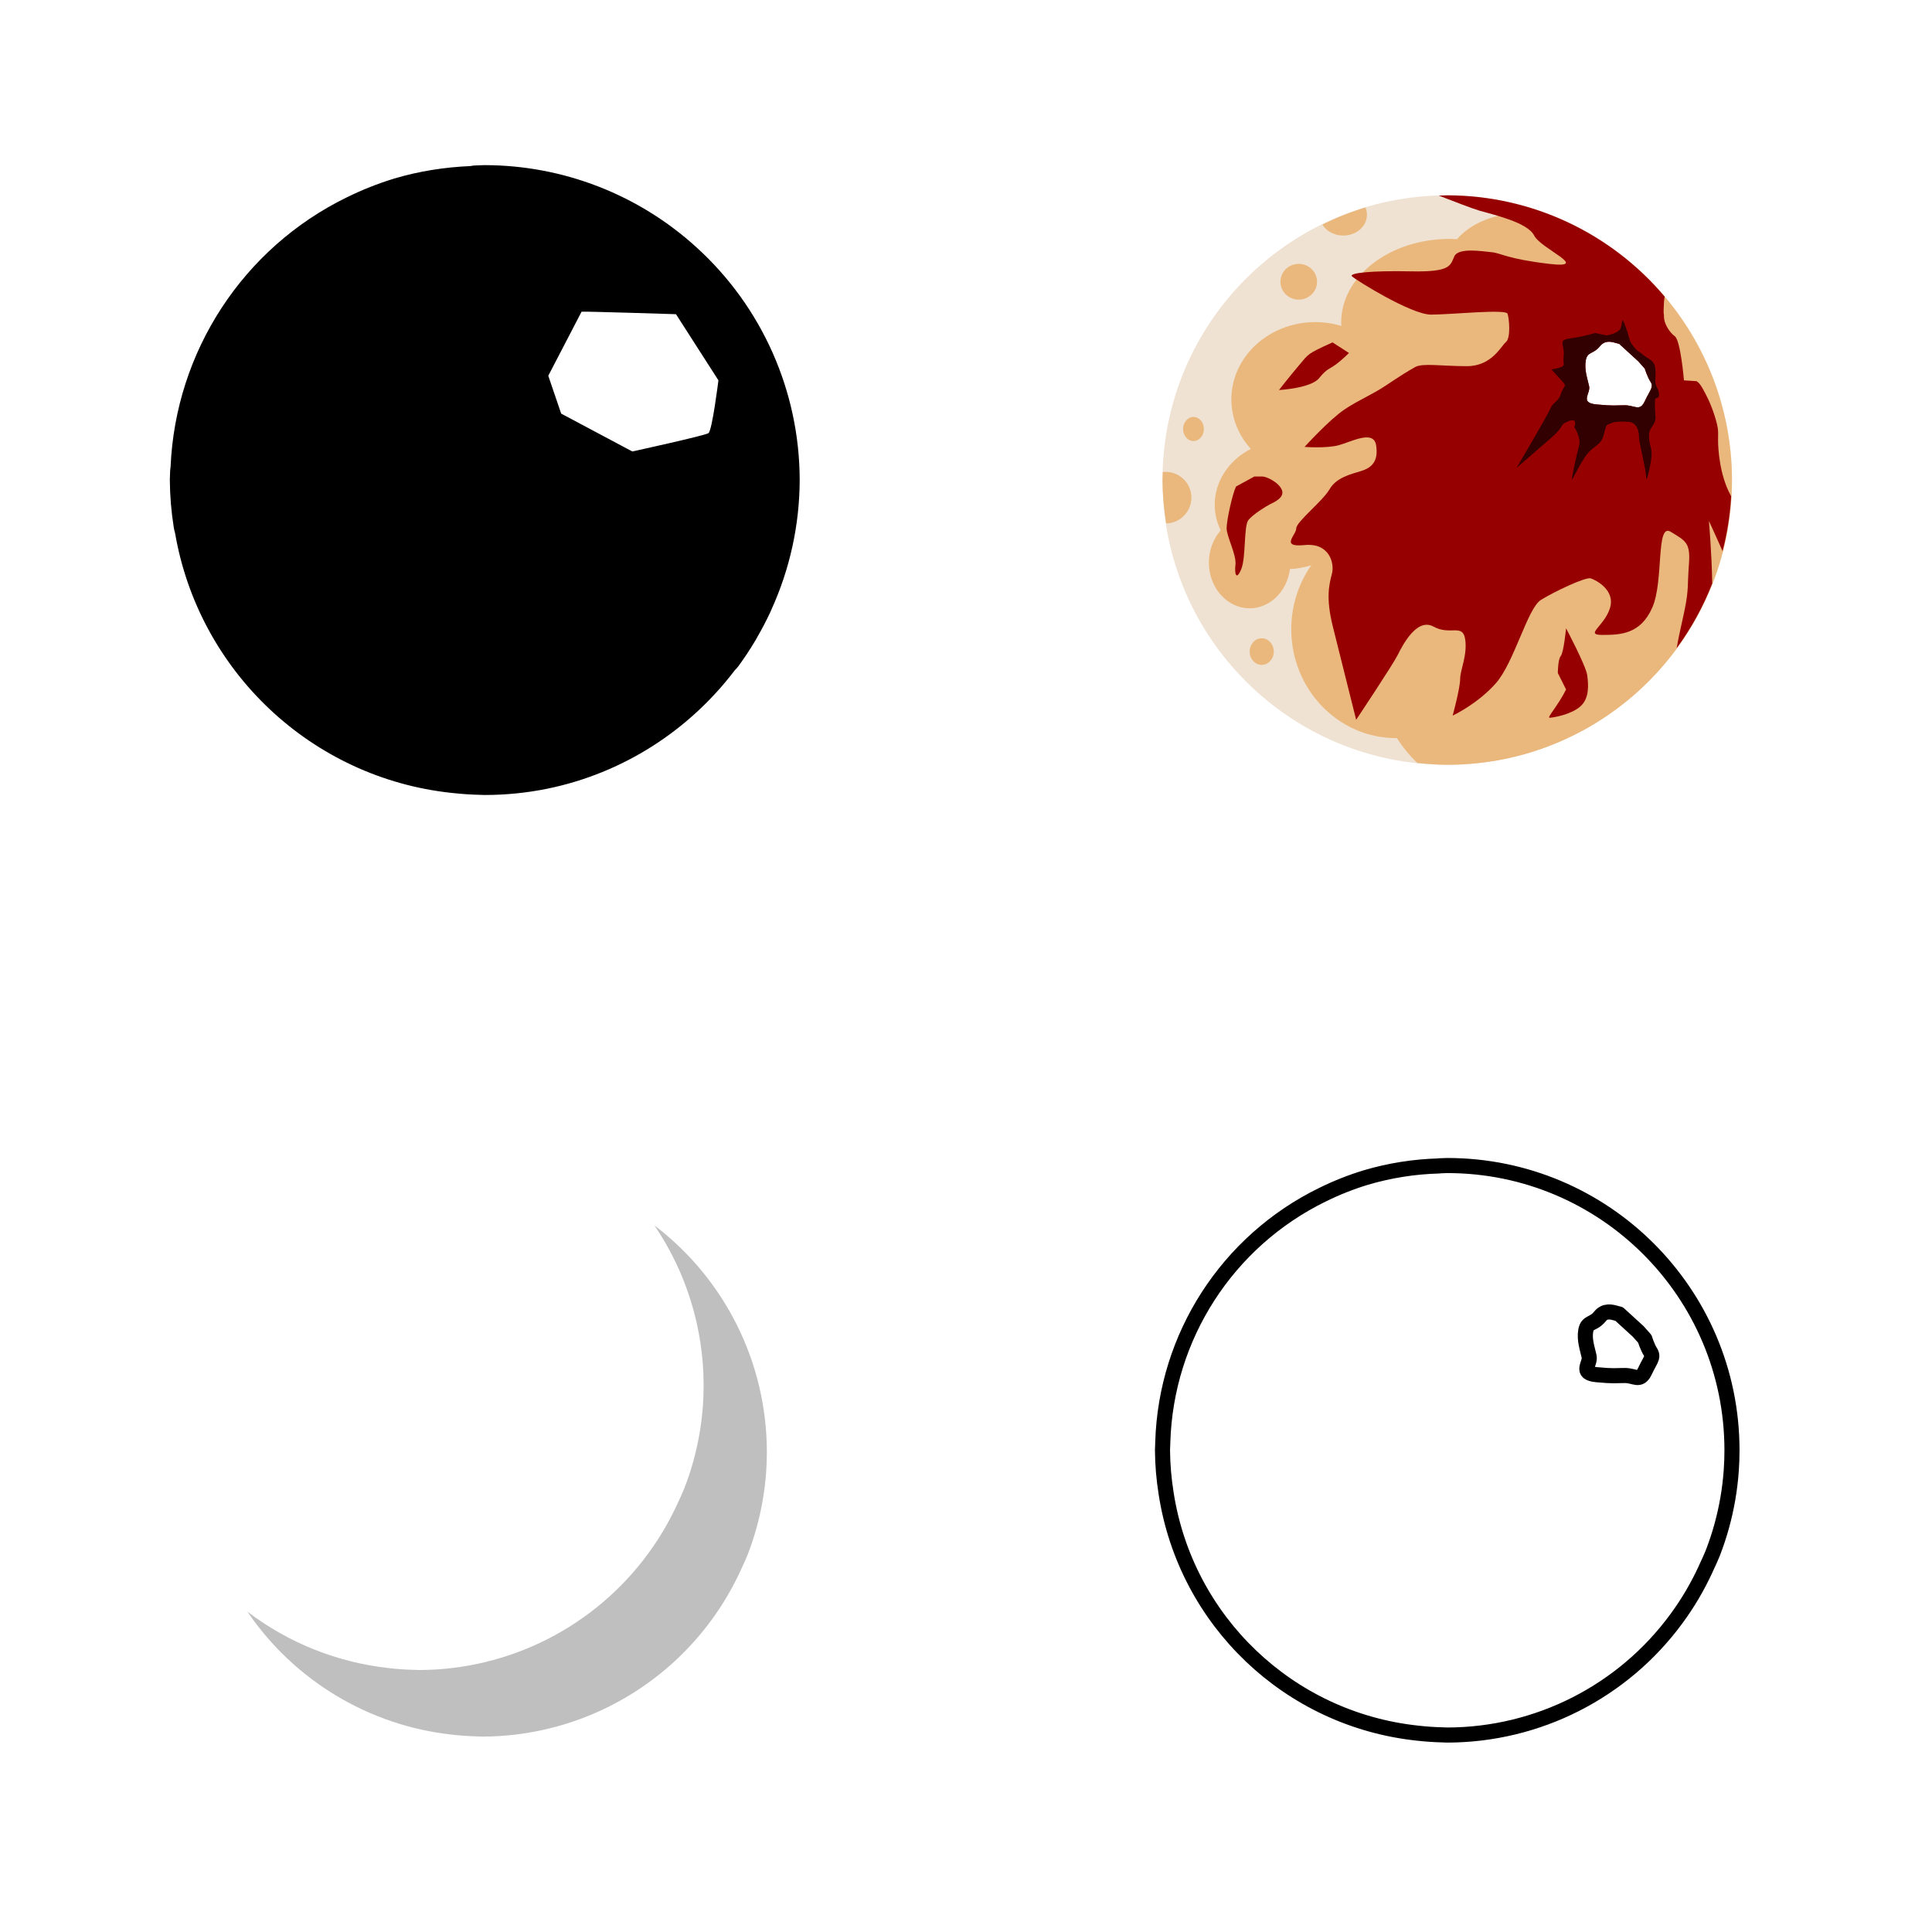
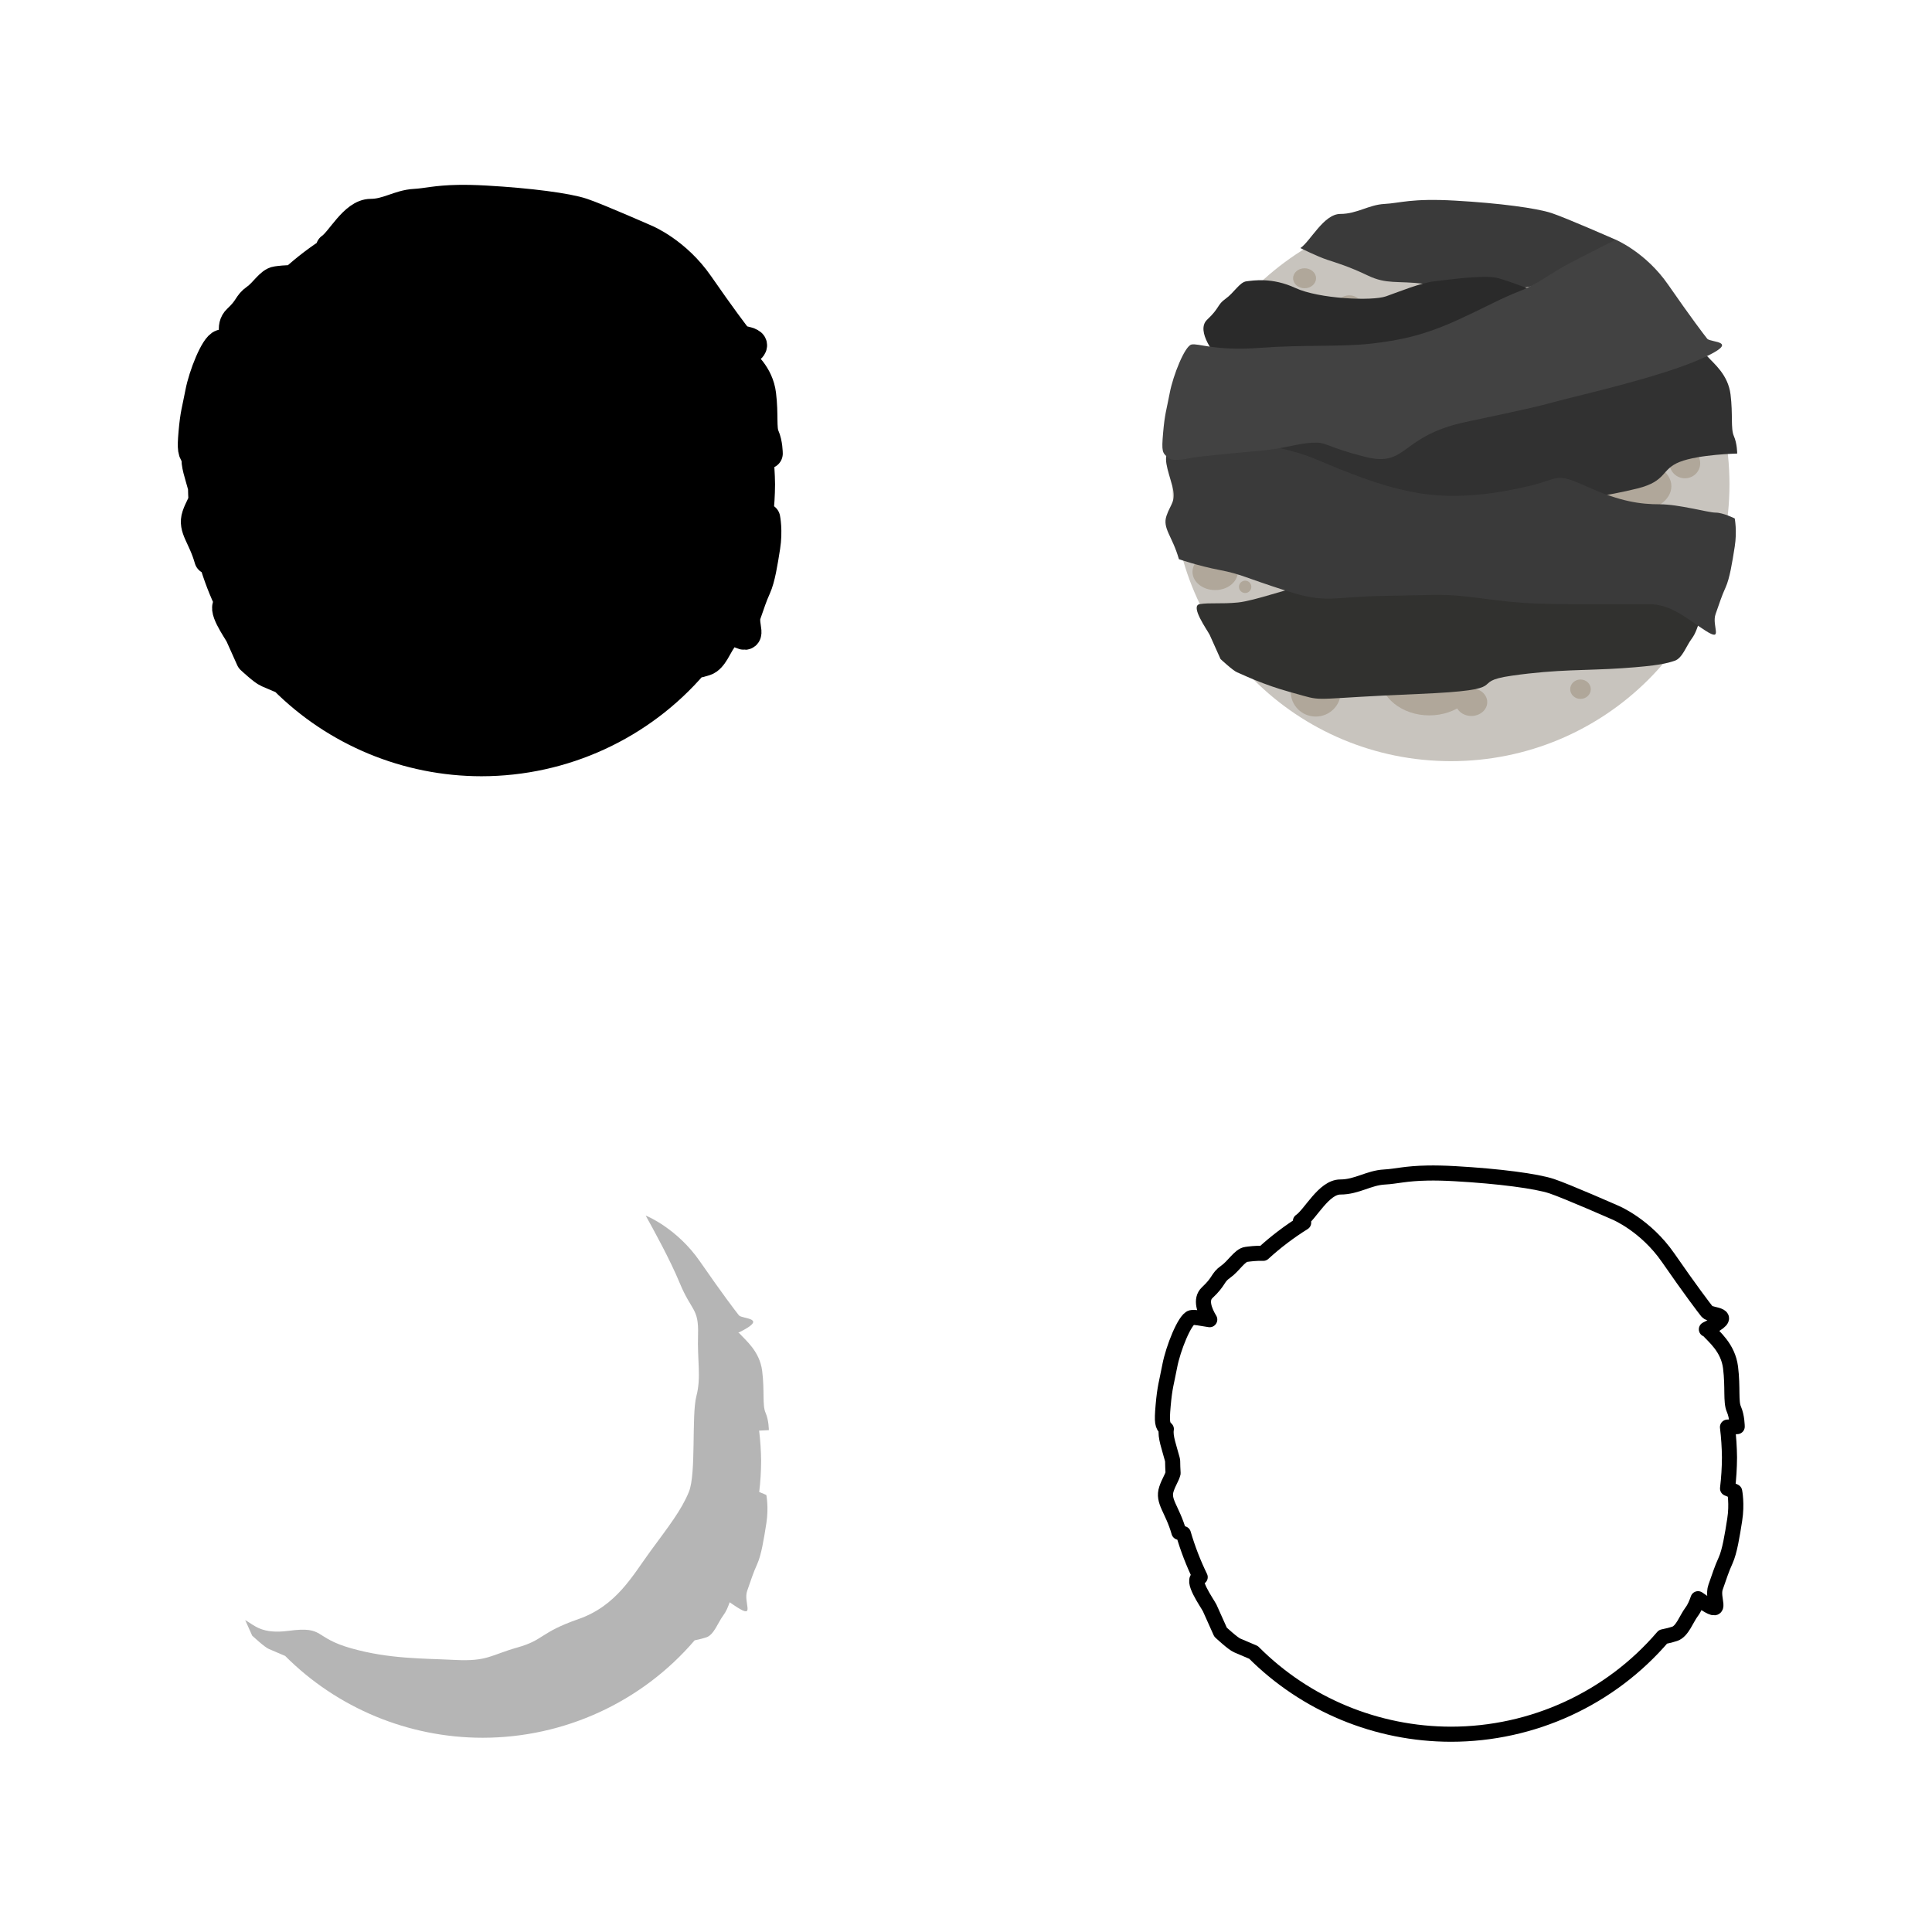
<svg xmlns="http://www.w3.org/2000/svg" width="256" height="256" viewBox="0 0 256 256" id="svg2" version="1.1">
-   <defs id="defs4" />
+   <defs id="defs4">
+     <filter style="color-interpolation-filters:sRGB;" id="filter4522">
+       <feComposite in2="SourceGraphic" operator="arithmetic" k1="2.7" k2="1" result="composite1" id="feComposite4508" />
+       <feColorMatrix in="composite1" values="1" type="saturate" result="colormatrix1" id="feColorMatrix4510" />
+       <feFlood flood-opacity="1" flood-color="rgb(158,0,0)" result="flood1" id="feFlood4512" />
+       <feBlend in="flood1" in2="colormatrix1" mode="multiply" result="blend1" id="feBlend4514" />
+       <feBlend in2="blend1" mode="screen" result="blend2" id="feBlend4516" />
+       <feColorMatrix in="blend2" values="1" type="saturate" result="colormatrix2" id="feColorMatrix4518" />
+       <feComposite in="colormatrix2" in2="SourceGraphic" operator="in" k2="1" result="composite2" id="feComposite4520" />
+     </filter>
+   </defs>
  <g id="layer1" transform="translate(0,-796.3622)">
-     <path style="opacity:1;fill:#000000;fill-opacity:0.251;stroke:none;stroke-width:2;stroke-linecap:round;stroke-linejoin:round;stroke-miterlimit:4;stroke-dasharray:none;stroke-opacity:1" d="M 86.725 162.383 A 37.73 37.73 0 0 1 93.234 183.553 A 37.73 37.73 0 0 1 93.234 183.557 A 37.73 37.73 0 0 1 93.141 186.225 A 37.73 37.73 0 0 1 93.141 186.229 A 37.73 37.73 0 0 1 92.686 189.967 A 37.73 37.73 0 0 1 92.686 189.971 A 37.73 37.73 0 0 1 91.859 193.648 A 37.73 37.73 0 0 1 91.859 193.652 A 37.73 37.73 0 0 1 90.67 197.227 A 37.73 37.73 0 0 1 89.824 199.123 A 37.73 37.73 0 0 1 89.697 199.404 A 37.73 37.73 0 0 1 88.02 202.607 A 37.73 37.73 0 0 1 87.951 202.729 A 37.73 37.73 0 0 1 85.924 205.803 A 37.73 37.73 0 0 1 85.904 205.832 A 37.73 37.73 0 0 1 55.504 221.287 A 37.73 37.73 0 0 1 54.998 221.268 A 37.73 37.73 0 0 1 51.609 221.043 A 37.73 37.73 0 0 1 51.531 221.031 A 19.513 17.529 0 0 1 51.525 221.031 A 37.73 37.73 0 0 1 32.785 213.557 A 37.73 37.73 0 0 0 59.904 229.852 A 19.513 17.529 0 0 0 59.91 229.855 A 37.73 37.73 0 0 0 59.988 229.861 A 37.73 37.73 0 0 0 63.377 230.086 A 37.73 37.73 0 0 0 63.883 230.107 A 37.73 37.73 0 0 0 94.283 214.652 A 37.73 37.73 0 0 0 94.303 214.623 A 37.73 37.73 0 0 0 96.33 211.549 A 37.73 37.73 0 0 0 96.398 211.428 A 37.73 37.73 0 0 0 98.076 208.225 A 37.73 37.73 0 0 0 98.203 207.943 A 37.73 37.73 0 0 0 99.049 206.047 A 37.73 37.73 0 0 0 100.238 202.473 A 37.73 37.73 0 0 0 100.238 202.469 A 37.73 37.73 0 0 0 101.064 198.791 A 37.73 37.73 0 0 0 101.064 198.787 A 37.73 37.73 0 0 0 101.52 195.049 A 37.73 37.73 0 0 0 101.52 195.045 A 37.73 37.73 0 0 0 101.613 192.377 A 37.73 37.73 0 0 0 101.613 192.373 A 37.73 37.73 0 0 0 86.725 162.383 z " transform="translate(0,796.3622)" id="path4314" />
-     <g id="g4243">
-       <path id="path4173" transform="translate(0,796.3622)" d="M 191.766 25.881 A 37.73 37.73 0 0 0 154.037 63.609 A 37.73 37.73 0 0 0 191.766 101.34 A 37.73 37.73 0 0 0 229.496 63.609 A 37.73 37.73 0 0 0 191.766 25.881 z M 213.07 45.287 C 213.68 45.244 214.258 45.545 214.533 45.545 L 217.068 47.861 L 217.951 48.854 C 217.951 48.854 218.282 49.956 218.723 50.617 C 219.164 51.279 218.613 51.719 217.951 53.152 C 217.29 54.586 216.628 53.703 215.305 53.703 C 213.982 53.703 213.872 53.814 211.557 53.594 C 209.242 53.373 210.785 52.16 210.564 51.168 C 210.344 50.176 209.903 48.963 210.123 47.75 C 210.344 46.537 211.116 46.979 211.998 45.877 C 212.329 45.464 212.705 45.313 213.07 45.287 z " style="opacity:1;fill:#f0e2d2;fill-opacity:1;stroke:none;stroke-width:2;stroke-linecap:round;stroke-linejoin:round;stroke-miterlimit:4;stroke-dasharray:none;stroke-opacity:1" />
-       <path id="path4197" transform="translate(0,796.3622)" d="M 180.924 27.488 A 37.73 37.73 0 0 0 175.217 29.756 A 3.142 2.756 0 0 0 177.988 31.215 A 3.142 2.756 0 0 0 181.129 28.459 A 3.142 2.756 0 0 0 180.924 27.488 z M 201.635 28.238 A 10.142 7.386 0 0 0 193.062 31.691 A 14.387 11.079 0 0 0 192.1 31.654 A 14.387 11.079 0 0 0 177.713 42.734 A 14.387 11.079 0 0 0 177.732 43.186 A 11.135 10.253 0 0 0 174.295 42.68 A 11.135 10.253 0 0 0 163.16 52.932 A 11.135 10.253 0 0 0 165.74 59.48 A 9.536 8.544 0 0 0 160.955 66.877 A 9.536 8.544 0 0 0 161.748 70.279 A 5.402 6.063 0 0 0 160.184 74.539 A 5.402 6.063 0 0 0 165.586 80.604 A 5.402 6.063 0 0 0 170.926 75.4 A 9.536 8.544 0 0 0 173.744 74.902 A 13.891 14.442 0 0 0 171.098 83.359 A 13.891 14.442 0 0 0 184.988 97.801 A 13.891 14.442 0 0 0 185.098 97.797 A 19.513 17.529 0 0 0 187.793 101.088 A 37.73 37.73 0 0 0 191.766 101.34 A 37.73 37.73 0 0 0 229.496 63.609 A 37.73 37.73 0 0 0 217.125 35.729 A 6.945 5.678 0 0 0 213.65 40.641 A 6.945 5.678 0 0 0 218.977 46.154 A 13.891 15.489 0 0 0 217.918 48.816 L 217.951 48.854 C 217.951 48.854 218.282 49.956 218.723 50.617 C 219.164 51.279 218.613 51.719 217.951 53.152 C 217.708 53.678 217.465 53.889 217.189 53.949 A 13.891 15.489 0 0 0 220.6 63.908 A 12.678 12.402 0 0 0 210.35 73.35 A 19.513 17.529 0 0 0 202.076 71.674 A 19.513 17.529 0 0 0 194.654 73.006 A 13.891 14.442 0 0 0 184.988 68.918 A 13.891 14.442 0 0 0 179.266 70.219 A 9.536 8.544 0 0 0 179.463 69.744 A 7.552 6.284 0 0 0 186.09 63.516 A 7.552 6.284 0 0 0 183.459 58.752 A 11.135 10.253 0 0 0 185.43 52.932 A 11.135 10.253 0 0 0 185.414 52.537 A 14.387 11.079 0 0 0 192.1 53.814 A 14.387 11.079 0 0 0 206.486 42.734 A 14.387 11.079 0 0 0 206.457 42.115 A 10.142 7.386 0 0 0 211.777 35.623 A 10.142 7.386 0 0 0 201.635 28.238 z M 172.09 34.963 A 2.425 2.37 0 0 0 169.664 37.332 A 2.425 2.37 0 0 0 172.09 39.703 A 2.425 2.37 0 0 0 174.516 37.332 A 2.425 2.37 0 0 0 172.09 34.963 z M 158.145 55.248 A 1.378 1.599 0 0 0 156.766 56.846 A 1.378 1.599 0 0 0 158.145 58.443 A 1.378 1.599 0 0 0 159.521 56.846 A 1.378 1.599 0 0 0 158.145 55.248 z M 154.451 62.523 A 3.418 3.418 0 0 0 154.074 62.547 A 37.73 37.73 0 0 0 154.037 63.609 A 37.73 37.73 0 0 0 154.523 69.354 A 3.418 3.418 0 0 0 157.869 65.941 A 3.418 3.418 0 0 0 154.451 62.523 z M 167.184 84.572 A 1.599 1.764 0 0 0 165.586 86.336 A 1.599 1.764 0 0 0 167.184 88.1 A 1.599 1.764 0 0 0 168.783 86.336 A 1.599 1.764 0 0 0 167.184 84.572 z " style="opacity:1;fill:#eab87c;fill-opacity:1;stroke:none;stroke-width:2;stroke-linecap:round;stroke-linejoin:round;stroke-miterlimit:4;stroke-dasharray:none;stroke-opacity:1" />
-       <path id="path4175" transform="translate(0,796.3622)" d="M 191.766 25.881 A 37.73 37.73 0 0 0 190.654 25.92 C 192.754 26.724 195.005 27.61 196.012 27.906 C 197.886 28.457 202.407 29.451 203.289 31.215 C 204.171 32.979 210.896 35.624 205.273 34.963 C 199.651 34.301 198.879 33.53 197.666 33.42 C 196.453 33.31 193.256 32.758 192.705 33.971 C 192.154 35.183 192.264 36.065 186.973 35.955 C 181.681 35.845 178.704 36.174 179.145 36.615 C 179.585 37.056 186.973 41.688 189.619 41.688 C 192.265 41.688 199.539 40.915 199.76 41.576 C 199.98 42.238 200.202 44.775 199.541 45.326 C 198.88 45.877 197.667 48.521 194.359 48.521 C 191.052 48.521 188.516 48.082 187.523 48.633 C 186.531 49.184 185.65 49.736 183.666 51.059 C 181.682 52.382 180.137 52.933 178.152 54.256 C 176.168 55.579 172.861 59.217 172.861 59.217 C 172.861 59.217 175.727 59.437 177.381 58.996 C 179.035 58.555 182.011 56.901 182.342 58.996 C 182.673 61.091 181.791 61.971 180.357 62.412 C 178.924 62.853 177.05 63.294 176.168 64.838 C 175.286 66.381 171.76 69.138 171.76 70.02 C 171.76 70.901 169.554 72.555 172.861 72.225 C 176.169 71.894 176.831 74.65 176.5 75.973 C 176.169 77.296 175.617 79.061 176.609 83.029 L 179.697 95.375 C 179.697 95.375 184.548 88.1 185.209 86.777 C 185.87 85.454 187.744 81.817 189.949 83.029 C 192.154 84.242 193.808 82.587 194.139 84.682 C 194.469 86.776 193.477 88.762 193.477 89.975 C 193.477 91.187 192.484 94.824 192.484 94.824 C 192.484 94.824 195.791 93.281 198.217 90.525 C 200.642 87.769 202.406 80.602 204.17 79.5 C 205.934 78.398 210.124 76.414 210.785 76.635 C 211.447 76.855 214.092 78.178 213.32 80.604 C 212.549 83.029 209.903 84.131 212.328 84.131 C 214.753 84.131 217.4 84.02 218.943 80.492 C 220.487 76.964 219.385 69.248 221.369 70.461 C 223.354 71.674 224.013 71.893 223.793 74.76 C 223.572 77.626 223.793 77.957 223.242 80.713 C 222.965 82.097 222.441 84.232 222.166 85.889 A 37.73 37.73 0 0 0 226.879 77.314 C 226.809 73.149 226.439 69.027 226.439 69.027 C 226.439 69.027 227.593 71.519 228.252 73.029 A 37.73 37.73 0 0 0 229.387 65.768 C 229.357 65.711 229.339 65.669 229.307 65.609 C 227.873 62.964 227.652 59.547 227.652 58.334 C 227.652 57.121 227.762 56.901 227.211 55.137 C 226.66 53.373 225.998 52.16 225.557 51.389 C 225.116 50.617 224.785 50.506 224.785 50.506 L 223.133 50.396 C 223.133 50.396 222.692 45.104 221.92 44.553 C 221.148 44.002 220.486 42.789 220.486 42.018 C 220.486 41.246 220.376 42.018 220.486 40.033 C 220.501 39.778 220.534 39.538 220.576 39.309 A 37.73 37.73 0 0 0 191.766 25.881 z M 213.07 45.287 C 213.68 45.244 214.258 45.545 214.533 45.545 L 217.068 47.861 L 217.951 48.854 C 217.951 48.854 218.282 49.956 218.723 50.617 C 219.164 51.279 218.613 51.719 217.951 53.152 C 217.29 54.586 216.628 53.703 215.305 53.703 C 213.982 53.703 213.872 53.814 211.557 53.594 C 209.242 53.373 210.785 52.16 210.564 51.168 C 210.344 50.176 209.903 48.963 210.123 47.75 C 210.344 46.537 211.116 46.979 211.998 45.877 C 212.329 45.464 212.705 45.313 213.07 45.287 z " style="fill:#970000;fill-rule:evenodd;stroke:none;stroke-width:1px;stroke-linecap:butt;stroke-linejoin:miter;stroke-opacity:1;fill-opacity:1" />
-       <path id="path4188" transform="translate(0,796.3622)" d="M 215.008 42.445 C 214.984 42.43 214.967 42.441 214.957 42.484 C 214.879 42.835 214.841 43.577 214.529 43.771 C 214.217 43.966 214.528 43.887 213.904 44.16 C 213.696 44.251 213.317 44.349 212.908 44.447 L 211.332 44.121 C 211.332 44.121 209.93 44.59 208.137 44.824 C 206.344 45.058 207.279 45.525 207.201 46.928 C 207.123 48.331 207.201 47.942 207.201 48.332 C 207.201 48.722 205.564 48.955 205.564 48.955 C 205.564 48.955 206.811 50.28 207.201 50.748 C 207.591 51.216 207.122 51.215 206.811 52.229 C 206.499 53.242 205.798 53.242 205.408 54.178 C 205.018 55.113 200.965 61.973 200.965 61.973 C 200.965 61.973 203.616 59.713 205.564 57.998 C 207.513 56.283 206.499 56.36 207.824 55.814 C 209.149 55.269 208.604 56.594 208.604 56.594 C 208.604 56.594 209.54 57.998 209.229 59.09 C 208.917 60.181 208.293 63.065 208.293 63.455 C 208.293 63.845 208.916 62.207 210.008 60.57 C 211.099 58.933 212.112 59.166 212.502 57.607 C 212.892 56.048 212.892 56.361 213.359 56.127 C 213.827 55.893 214.528 55.815 215.775 55.893 C 217.023 55.971 217.18 57.374 217.18 57.998 C 217.18 58.622 218.115 62.207 218.115 63.221 C 218.115 64.234 218.661 61.974 218.816 60.648 C 218.972 59.323 218.504 59.089 218.504 57.764 C 218.504 56.438 219.439 56.439 219.361 55.191 C 219.306 54.305 219.222 53.394 219.34 52.82 C 219.574 52.675 219.863 52.78 219.83 52.229 C 219.791 51.566 219.439 51.333 219.361 50.787 C 219.283 50.241 219.478 49.383 219.283 48.525 C 219.088 47.668 218.27 47.513 217.764 47.045 C 217.257 46.577 216.944 46.577 216.555 46.031 C 216.165 45.486 216.087 45.565 215.854 44.707 C 215.649 43.957 215.175 42.55 215.008 42.445 z M 213.07 45.287 C 213.558 45.253 213.982 45.411 214.291 45.486 C 214.368 45.505 214.478 45.545 214.533 45.545 L 217.068 47.861 L 217.951 48.854 C 217.951 48.854 218.282 49.956 218.723 50.617 C 218.798 50.731 218.836 50.839 218.857 50.945 C 218.862 50.968 218.867 50.991 218.869 51.014 C 218.88 51.12 218.875 51.226 218.844 51.34 C 218.729 51.755 218.362 52.262 217.951 53.152 C 217.29 54.586 216.628 53.703 215.305 53.703 C 213.982 53.703 213.872 53.814 211.557 53.594 C 209.242 53.373 210.785 52.16 210.564 51.168 C 210.344 50.176 209.903 48.963 210.123 47.75 C 210.344 46.537 211.116 46.979 211.998 45.877 C 212.329 45.464 212.705 45.313 213.07 45.287 z " style="fill:#320000;fill-rule:evenodd;stroke:none;stroke-width:1px;stroke-linecap:butt;stroke-linejoin:miter;stroke-opacity:1;fill-opacity:1" />
+     <g id="g4562">
+       <g id="g4795" transform="translate(-128.3118,129.4032)">
+         <path style="fill:#000000;fill-opacity:0.29;stroke:none;stroke-width:2.06;stroke-linecap:round;stroke-linejoin:round;stroke-miterlimit:4;stroke-dasharray:none;stroke-opacity:1" d="M 85.557 161.07 C 86.532 162.821 88.816 166.968 90.068 170.01 C 91.612 173.758 92.604 173.318 92.494 176.846 C 92.384 180.373 92.935 182.468 92.273 185.004 C 91.612 187.54 92.273 195.256 91.281 197.682 C 90.289 200.107 88.636 202.201 86.211 205.508 C 83.786 208.815 81.69 212.785 76.619 214.549 C 71.548 216.313 72.098 217.305 68.57 218.297 C 65.043 219.289 64.602 220.172 60.303 219.951 C 56.003 219.731 51.595 219.839 46.523 218.406 C 41.452 216.973 43.094 215.453 38.254 216.092 C 34.656 216.566 33.726 215.363 32.49 214.668 L 33.414 216.73 C 33.414 216.73 35.068 218.274 35.619 218.494 C 36.011 218.651 36.796 219.007 37.783 219.418 A 36.901 36.681 0 0 0 63.953 230.262 A 36.901 36.681 0 0 0 92.043 217.352 C 92.72 217.218 93.206 217.085 93.607 216.951 C 94.6 216.62 95.151 214.968 95.812 214.086 C 96.234 213.524 96.455 212.951 96.686 212.307 C 97.017 212.535 97.346 212.765 97.688 212.982 C 100.113 214.526 98.459 212.321 99.01 210.777 C 99.561 209.234 99.781 208.463 100.332 207.25 C 100.883 206.037 101.214 203.942 101.545 201.848 C 101.876 199.753 101.545 198.1 101.545 198.1 C 101.545 198.1 101.133 197.898 100.6 197.699 A 36.901 36.681 0 0 0 100.854 193.58 A 36.901 36.681 0 0 0 100.588 189.566 C 101.322 189.523 101.877 189.502 101.877 189.502 C 101.877 189.502 101.877 188.178 101.436 187.186 C 100.995 186.193 101.325 184.32 100.994 181.674 C 100.663 179.028 98.79 177.596 97.908 176.604 L 97.793 176.611 C 102.018 174.569 98.327 174.81 97.908 174.287 C 97.467 173.736 95.703 171.421 92.727 167.121 C 89.75 162.822 85.781 161.168 85.781 161.168 C 85.781 161.168 85.57 161.076 85.557 161.07 z " transform="translate(128.3118,666.959)" id="ellipse4761" />
+       </g>
+       <g id="g4598">
+         <ellipse ry="36.681" rx="36.901" cy="860.539" cx="192.264" id="path4524" style="fill:#c8c4be;fill-opacity:1;stroke:none;stroke-width:2.06;stroke-linecap:round;stroke-linejoin:round;stroke-miterlimit:4;stroke-dasharray:none;stroke-opacity:1" />
+         <path id="path4526" d="m 172.31,829.23 c 1.323,-0.882 3.087,-4.52 5.292,-4.52 2.205,0 3.748,-1.213 5.843,-1.323 2.095,-0.11 3.528,-0.772 9.371,-0.441 5.843,0.331 10.804,0.992 12.788,1.654 1.984,0.661 8.489,3.528 8.489,3.528 0,0 1.764,2.095 -0.661,2.646 -2.425,0.551 -2.315,0.551 -5.622,1.543 -3.307,0.992 -2.756,2.315 -9.15,2.315 -6.394,0 -6.284,-0.22 -9.922,-0.661 -3.638,-0.441 -4.961,0.11 -7.497,-1.102 -2.536,-1.213 -4.079,-1.654 -5.402,-2.095 -1.323,-0.441 -3.528,-1.543 -3.528,-1.543 z" style="fill:#3a3a3a;stroke:none;stroke-width:1px;stroke-linecap:butt;stroke-linejoin:miter;stroke-opacity:1;fill-opacity:1" />
+         <ellipse ry="2.417" rx="3.001" cy="872.133" cx="161.013" id="path4546" style="fill:#b0a79a;fill-opacity:1;stroke:none;stroke-width:2;stroke-linecap:round;stroke-linejoin:round;stroke-miterlimit:4;stroke-dasharray:none;stroke-opacity:1" />
+         <circle r="0.819" cy="874.121" cx="164.989" id="path4550" style="fill:#b0a79a;fill-opacity:1;stroke:none;stroke-width:2;stroke-linecap:round;stroke-linejoin:round;stroke-miterlimit:4;stroke-dasharray:none;stroke-opacity:1" />
+         <ellipse ry="3.274" rx="3.313" cy="888.036" cx="174.343" id="path4552" style="fill:#b0a79a;fill-opacity:1;stroke:none;stroke-width:2;stroke-linecap:round;stroke-linejoin:round;stroke-miterlimit:4;stroke-dasharray:none;stroke-opacity:1" />
+         <ellipse ry="5.34" rx="6.587" cy="885.814" cx="189.389" id="path4554" style="fill:#b0a79a;fill-opacity:1;stroke:none;stroke-width:2;stroke-linecap:round;stroke-linejoin:round;stroke-miterlimit:4;stroke-dasharray:none;stroke-opacity:1" />
+         <ellipse ry="1.832" rx="2.105" cy="889.4" cx="194.962" id="path4556" style="fill:#b0a79a;fill-opacity:1;stroke:none;stroke-width:2;stroke-linecap:round;stroke-linejoin:round;stroke-miterlimit:4;stroke-dasharray:none;stroke-opacity:1" />
+         <ellipse ry="1.286" rx="1.364" cy="887.685" cx="209.423" id="path4558" style="fill:#b0a79a;fill-opacity:1;stroke:none;stroke-width:2;stroke-linecap:round;stroke-linejoin:round;stroke-miterlimit:4;stroke-dasharray:none;stroke-opacity:1" />
+         <ellipse ry="3.391" rx="4.95" cy="860.791" cx="216.516" id="path4560" style="fill:#b0a79a;fill-opacity:1;stroke:none;stroke-width:2;stroke-linecap:round;stroke-linejoin:round;stroke-miterlimit:4;stroke-dasharray:none;stroke-opacity:1" />
+         <ellipse ry="1.988" rx="2.027" cy="857.751" cx="223.259" id="path4562" style="fill:#b0a79a;fill-opacity:1;stroke:none;stroke-width:2;stroke-linecap:round;stroke-linejoin:round;stroke-miterlimit:4;stroke-dasharray:none;stroke-opacity:1" />
+         <ellipse ry="1.442" rx="1.676" cy="836.937" cx="178.787" id="path4564" style="fill:#b0a79a;fill-opacity:1;stroke:none;stroke-width:2;stroke-linecap:round;stroke-linejoin:round;stroke-miterlimit:4;stroke-dasharray:none;stroke-opacity:1" />
+         <ellipse ry="1.325" rx="1.52" cy="833.234" cx="172.862" id="path4566" style="fill:#b0a79a;fill-opacity:1;stroke:none;stroke-width:2;stroke-linecap:round;stroke-linejoin:round;stroke-miterlimit:4;stroke-dasharray:none;stroke-opacity:1" />
+         <path id="path4538" d="m 226.219,843.562 c 0.882,0.992 2.756,2.425 3.087,5.071 0.331,2.646 0,4.52 0.441,5.512 0.441,0.992 0.441,2.315 0.441,2.315 0,0 -5.071,0.11 -7.607,1.102 -2.536,0.992 -1.654,2.536 -5.622,3.528 -3.969,0.992 -7.938,1.433 -12.788,2.425 -4.851,0.992 -19.182,4.961 -21.608,5.622 -2.425,0.661 -12.237,2.646 -12.237,2.646 0,0 -2.536,-2.205 -2.977,-4.189 -0.441,-1.984 -0.661,-4.74 -2.095,-5.953 -1.433,-1.213 -3.307,-0.992 -1.874,-3.969 1.433,-2.977 1.323,-5.843 4.189,-6.835 2.866,-0.992 14.993,-3.748 21.938,-3.969 6.945,-0.22 18.3,-2.205 18.3,-2.205" style="fill:#313131;stroke:none;stroke-width:1px;stroke-linecap:butt;stroke-linejoin:miter;stroke-opacity:1;fill-opacity:1" />
+         <path id="path4542" d="m 160.294,880.493 c -0.331,-0.661 -2.646,-3.859 -1.323,-4.079 1.323,-0.22 2.866,0 5.071,-0.22 2.205,-0.22 7.056,-1.984 7.938,-1.984 0.882,0 8.709,0.661 12.678,0.11 3.969,-0.551 31.199,-3.638 33.624,-4.079 2.425,-0.441 9.922,-1.874 9.922,-1.874 0,0 -1.102,3.528 -1.433,5.071 -0.331,1.543 -0.772,3.307 -1.323,4.63 -0.551,1.323 -0.661,2.095 -1.323,2.977 -0.661,0.882 -1.213,2.536 -2.205,2.866 -0.992,0.331 -2.095,0.661 -6.945,0.992 -4.851,0.331 -8.489,0.11 -14.662,0.992 -6.174,0.882 0.882,1.874 -12.457,2.425 -13.339,0.551 -12.457,0.992 -15.214,0.22 -2.756,-0.772 -3.528,-0.992 -5.292,-1.654 -1.764,-0.661 -2.866,-1.213 -3.418,-1.433 -0.551,-0.22 -2.205,-1.764 -2.205,-1.764" style="fill:#31312f;stroke:none;stroke-width:1px;stroke-linecap:butt;stroke-linejoin:miter;stroke-opacity:1;fill-opacity:1" />
+         <path id="path4536" d="m 156.215,870.461 c -0.882,-3.087 -2.205,-4.079 -1.654,-5.733 0.551,-1.654 1.323,-1.874 0.772,-3.969 -0.551,-2.095 -1.433,-4.079 -0.22,-4.851 1.213,-0.772 4.52,-3.087 8.048,-1.764 3.528,1.323 7.056,1.323 11.245,3.087 4.189,1.764 8.93,3.748 13.891,4.52 4.961,0.772 10.142,0 14.332,-0.992 4.189,-0.992 3.307,-1.874 7.717,0.11 4.41,1.984 7.056,2.315 9.591,2.315 2.536,0 6.394,1.102 7.386,1.102 0.992,0 2.536,0.772 2.536,0.772 0,0 0.331,1.654 0,3.748 -0.331,2.095 -0.661,4.189 -1.213,5.402 -0.551,1.213 -0.772,1.984 -1.323,3.528 -0.551,1.543 1.102,3.748 -1.323,2.205 -2.425,-1.543 -4.52,-3.528 -7.497,-3.528 -2.977,0 -2.866,0 -9.15,0 -6.284,0 -8.048,-0.11 -13.119,-0.772 -5.071,-0.661 -4.961,-0.441 -12.457,-0.331 -7.497,0.11 -7.827,1.102 -13.339,-0.661 -5.512,-1.764 -5.953,-2.205 -8.819,-2.756 -2.866,-0.551 -5.402,-1.433 -5.402,-1.433 z" style="fill:#3a3a3a;stroke:none;stroke-width:1px;stroke-linecap:butt;stroke-linejoin:miter;stroke-opacity:1;fill-opacity:1" />
+         <path id="path4544" d="m 161.286,843.672 c 0,0 -2.977,-3.418 -1.323,-4.961 1.654,-1.543 1.323,-1.984 2.425,-2.756 1.102,-0.772 1.874,-2.205 2.756,-2.315 0.882,-0.11 3.418,-0.551 6.504,0.882 3.087,1.433 10.142,1.764 12.017,1.102 1.874,-0.661 4.52,-1.764 6.394,-1.984 1.874,-0.22 6.615,-0.882 8.378,-0.441 1.764,0.441 7.276,2.646 7.276,2.646 l 1.323,6.725 0.772,2.095" style="fill:#2a2a2a;stroke:none;stroke-width:1px;stroke-linecap:butt;stroke-linejoin:miter;stroke-opacity:1;fill-opacity:1" />
+         <path id="path4534" d="m 214.092,828.127 c 0,0 3.969,1.654 6.945,5.953 2.977,4.299 4.74,6.615 5.181,7.166 0.441,0.551 4.63,0.22 -0.772,2.646 -5.402,2.425 -16.206,4.851 -19.072,5.622 -2.866,0.772 -3.307,0.882 -12.127,2.756 -8.819,1.874 -7.717,6.063 -13.339,4.63 -5.622,-1.433 -4.961,-1.984 -7.056,-1.874 -2.095,0.11 -3.418,0.772 -7.276,1.102 -3.859,0.331 -6.725,0.661 -7.827,0.772 -1.102,0.11 -3.197,0.772 -3.969,0.11 -0.772,-0.661 -0.882,-0.772 -0.661,-3.307 0.22,-2.536 0.441,-2.977 0.882,-5.292 0.441,-2.315 1.984,-6.174 2.866,-6.394 0.882,-0.22 3.087,0.882 9.04,0.441 5.953,-0.441 10.583,-0.11 14.662,-0.551 4.079,-0.441 7.386,-1.213 11.686,-3.197 4.299,-1.984 5.512,-2.756 8.048,-3.748 2.536,-0.992 4.189,-2.425 6.725,-3.748 2.536,-1.323 6.063,-3.087 6.063,-3.087 z" style="fill:#424242;stroke:none;stroke-width:1px;stroke-linecap:butt;stroke-linejoin:miter;stroke-opacity:1;fill-opacity:1" />
+       </g>
+       <g id="g4721" transform="translate(-128.4677)">
+         <path style="fill:#000000;fill-opacity:1;stroke:#000000;stroke-width:4;stroke-linecap:round;stroke-linejoin:round;stroke-miterlimit:4;stroke-dasharray:none;stroke-opacity:1" d="M 60.713 26.498 C 57.747 26.55 56.548 26.943 54.977 27.025 C 52.882 27.136 51.34 28.348 49.135 28.348 C 46.93 28.348 45.165 31.985 43.842 32.867 C 43.842 32.867 44.161 33.019 44.273 33.074 A 36.901 36.681 0 0 0 38.918 37.139 C 37.884 37.107 37.091 37.225 36.676 37.277 C 35.794 37.388 35.022 38.82 33.92 39.592 C 32.817 40.363 33.15 40.806 31.496 42.35 C 30.527 43.254 31.15 44.787 31.83 45.914 A 36.901 36.681 0 0 0 31.822 45.928 C 30.569 45.744 29.815 45.553 29.4 45.656 C 28.518 45.877 26.976 49.736 26.535 52.051 C 26.094 54.366 25.873 54.806 25.652 57.342 C 25.46 59.556 25.548 59.929 26.08 60.426 C 25.894 61.408 26.463 62.87 26.865 64.396 C 26.886 64.477 26.893 64.538 26.91 64.613 A 36.901 36.681 0 0 0 26.971 66.271 C 26.806 66.918 26.416 67.4 26.094 68.365 C 25.543 70.019 26.864 71.013 27.746 74.1 C 27.746 74.1 28.184 74.234 28.34 74.285 A 36.901 36.681 0 0 0 30.564 80.047 C 30.545 80.05 30.523 80.05 30.504 80.053 C 29.181 80.273 31.495 83.469 31.826 84.131 L 33.26 87.328 C 33.26 87.328 34.914 88.871 35.465 89.092 C 35.856 89.248 36.641 89.602 37.629 90.014 A 36.901 36.681 0 0 0 63.797 100.857 A 36.901 36.681 0 0 0 91.885 87.951 C 92.564 87.817 93.05 87.683 93.451 87.549 C 94.443 87.218 94.995 85.564 95.656 84.682 C 96.078 84.119 96.3 83.547 96.531 82.902 C 96.863 83.13 97.19 83.363 97.531 83.58 C 99.957 85.123 98.302 82.918 98.854 81.375 C 99.405 79.832 99.625 79.06 100.176 77.848 C 100.727 76.635 101.058 74.54 101.389 72.445 C 101.719 70.351 101.389 68.697 101.389 68.697 C 101.389 68.697 100.976 68.494 100.443 68.295 A 36.901 36.681 0 0 0 100.697 64.178 A 36.901 36.681 0 0 0 100.432 60.164 C 101.166 60.121 101.721 60.098 101.721 60.098 C 101.721 60.098 101.72 58.775 101.279 57.783 C 100.838 56.791 101.169 54.917 100.838 52.271 C 100.507 49.626 98.634 48.191 97.752 47.199 L 97.639 47.205 C 101.861 45.164 98.17 45.408 97.752 44.885 C 97.311 44.334 95.547 42.018 92.57 37.719 C 89.594 33.419 85.625 31.766 85.625 31.766 C 85.625 31.766 79.121 28.9 77.137 28.238 C 75.152 27.577 70.191 26.915 64.348 26.584 C 62.887 26.501 61.702 26.481 60.713 26.498 z " transform="translate(128.4677,796.3622)" id="ellipse4687" />
+       </g>
+       <g id="g4758" transform="translate(0,128.9354)">
+         <path style="fill:none;fill-opacity:1;stroke:#000000;stroke-width:2;stroke-linecap:round;stroke-linejoin:round;stroke-miterlimit:4;stroke-dasharray:none;stroke-opacity:1" d="M 189.182 155.434 C 186.215 155.485 185.016 155.878 183.445 155.961 C 181.351 156.071 179.806 157.283 177.602 157.283 C 175.397 157.283 173.633 160.921 172.311 161.803 C 172.311 161.803 172.63 161.955 172.742 162.01 A 36.901 36.681 0 0 0 167.387 166.072 C 166.352 166.04 165.56 166.161 165.145 166.213 C 164.263 166.323 163.491 167.756 162.389 168.527 C 161.286 169.299 161.617 169.74 159.963 171.283 C 158.994 172.187 159.619 173.723 160.299 174.85 A 36.901 36.681 0 0 0 160.291 174.863 C 159.036 174.68 158.284 174.488 157.869 174.592 C 156.987 174.812 155.443 178.671 155.002 180.986 C 154.561 183.301 154.34 183.742 154.119 186.277 C 153.927 188.49 154.016 188.864 154.547 189.361 C 154.361 190.344 154.93 191.805 155.332 193.332 C 155.354 193.415 155.361 193.478 155.379 193.555 A 36.901 36.681 0 0 0 155.438 195.209 C 155.272 195.855 154.882 196.336 154.561 197.301 C 154.009 198.954 155.333 199.946 156.215 203.033 C 156.215 203.033 156.652 203.168 156.807 203.219 A 36.901 36.681 0 0 0 159.031 208.98 C 159.012 208.983 158.99 208.983 158.971 208.986 C 157.648 209.207 159.962 212.405 160.293 213.066 L 161.727 216.264 C 161.727 216.264 163.38 217.807 163.932 218.027 C 164.323 218.184 165.109 218.539 166.098 218.951 A 36.901 36.681 0 0 0 192.264 229.793 A 36.901 36.681 0 0 0 220.354 216.887 C 221.032 216.753 221.518 216.618 221.92 216.484 C 222.912 216.154 223.464 214.499 224.125 213.617 C 224.547 213.054 224.767 212.483 224.998 211.838 C 225.33 212.066 225.657 212.298 225.998 212.516 C 228.423 214.059 226.771 211.854 227.322 210.311 C 227.873 208.767 228.093 207.996 228.645 206.783 C 229.196 205.571 229.527 203.475 229.857 201.381 C 230.188 199.286 229.857 197.633 229.857 197.633 C 229.857 197.633 229.443 197.429 228.91 197.23 A 36.901 36.681 0 0 0 229.166 193.111 A 36.901 36.681 0 0 0 228.9 189.1 C 229.633 189.057 230.188 189.033 230.188 189.033 C 230.188 189.033 230.187 187.711 229.746 186.719 C 229.305 185.727 229.637 183.851 229.307 181.205 C 228.976 178.559 227.101 177.127 226.219 176.135 L 226.105 176.141 C 230.328 174.1 226.637 174.343 226.219 173.82 C 225.778 173.269 224.014 170.954 221.037 166.654 C 218.061 162.355 214.092 160.701 214.092 160.701 C 214.092 160.701 207.588 157.835 205.604 157.174 C 203.619 156.512 198.657 155.85 192.814 155.52 C 191.354 155.437 190.17 155.416 189.182 155.434 z " transform="translate(0,667.4267)" id="ellipse4724" />
+       </g>
    </g>
-     <path style="fill:#970000;fill-rule:evenodd;stroke:none;stroke-width:1px;stroke-linecap:butt;stroke-linejoin:miter;stroke-opacity:1;fill-opacity:1" d="m 176.565,841.731 c -3.43,1.559 -3.118,1.481 -4.443,3.04 -1.325,1.559 -2.65,3.274 -2.65,3.274 0,0 4.21,-0.234 5.301,-1.559 1.091,-1.325 1.325,-1.169 2.183,-1.793 0.857,-0.624 1.793,-1.559 1.793,-1.559" id="path4191" />
-     <path style="fill:#970000;fill-rule:evenodd;stroke:none;stroke-width:1px;stroke-linecap:butt;stroke-linejoin:miter;stroke-opacity:1;fill-opacity:1" d="m 163.781,860.83 c -0.468,0.935 -1.247,4.443 -1.247,5.535 0,1.091 1.325,3.508 1.169,4.833 -0.156,1.325 0.156,2.105 0.78,0.546 0.624,-1.559 0.312,-5.691 0.935,-6.47 0.624,-0.78 2.417,-1.871 2.884,-2.105 0.468,-0.234 1.949,-0.857 1.559,-1.871 -0.39,-1.013 -2.027,-1.793 -2.572,-1.793 -0.546,0 -1.091,0 -1.091,0" id="path4193" />
-     <path style="fill:#970000;fill-rule:evenodd;stroke:none;stroke-width:1px;stroke-linecap:butt;stroke-linejoin:miter;stroke-opacity:1;fill-opacity:1" d="m 207.513,887.724 c -1.091,2.183 -2.572,3.742 -2.183,3.742 0.39,0 2.806,-0.39 4.054,-1.481 1.247,-1.091 1.091,-2.884 0.935,-4.132 -0.156,-1.247 -2.806,-6.236 -2.806,-6.236 0,0 -0.312,3.196 -0.702,3.664 -0.39,0.468 -0.39,2.261 -0.39,2.261" id="path4195" />
-     <path style="color:#000000;font-style:normal;font-variant:normal;font-weight:normal;font-stretch:normal;font-size:medium;line-height:normal;font-family:sans-serif;text-indent:0;text-align:start;text-decoration:none;text-decoration-line:none;text-decoration-style:solid;text-decoration-color:#000000;letter-spacing:normal;word-spacing:normal;text-transform:none;direction:ltr;block-progression:tb;writing-mode:lr-tb;baseline-shift:baseline;text-anchor:start;white-space:normal;clip-rule:nonzero;display:inline;overflow:visible;visibility:visible;opacity:1;isolation:auto;mix-blend-mode:normal;color-interpolation:sRGB;color-interpolation-filters:linearRGB;solid-color:#000000;solid-opacity:1;fill:#000000;fill-opacity:1;fill-rule:nonzero;stroke:none;stroke-width:8;stroke-linecap:round;stroke-linejoin:round;stroke-miterlimit:4;stroke-dasharray:none;stroke-dashoffset:0;stroke-opacity:1;color-rendering:auto;image-rendering:auto;shape-rendering:auto;text-rendering:auto;enable-background:accumulate" d="M 64.15 21.881 C 63.74 21.889 63.331 21.905 62.922 21.926 A 4 4 0 0 0 62.334 22.004 C 58.918 22.153 55.529 22.679 52.25 23.654 A 4 4 0 0 0 52.221 23.664 C 50.063 24.325 47.961 25.158 45.938 26.158 A 4 4 0 0 0 45.926 26.162 C 32.181 32.883 23.258 46.606 22.602 61.861 A 4 4 0 0 0 22.6 61.867 A 4 4 0 0 0 22.545 62.352 C 22.526 62.743 22.512 63.134 22.504 63.525 A 4 4 0 0 0 22.504 63.643 C 22.521 65.74 22.697 67.832 23.029 69.902 L 23.016 69.818 C 23.02 69.849 23.025 69.879 23.029 69.91 A 4 4 0 0 0 23.041 69.969 L 23.039 69.967 C 23.04 69.976 23.044 69.983 23.045 69.992 A 4 4 0 0 0 23.189 70.588 C 26.326 88.941 41.266 103.075 59.83 105.064 L 59.834 105.064 A 4 4 0 0 0 59.885 105.068 C 61.171 105.213 62.464 105.299 63.758 105.324 C 63.764 105.324 63.771 105.326 63.777 105.326 C 63.888 105.33 63.999 105.334 64.109 105.338 A 4 4 0 0 0 64.232 105.34 C 67.017 105.34 69.795 105.061 72.523 104.508 A 4 4 0 0 0 72.529 104.506 C 82.459 102.476 91.26 96.858 97.375 88.797 A 4 4 0 0 0 97.842 88.27 C 97.849 88.26 97.858 88.252 97.865 88.242 L 97.863 88.24 A 4 4 0 0 0 97.902 88.189 C 98.681 87.123 99.406 86.02 100.08 84.885 A 4 4 0 0 0 100.129 84.807 C 100.161 84.751 100.191 84.696 100.223 84.641 C 100.227 84.634 100.232 84.627 100.236 84.619 A 4 4 0 0 0 100.342 84.424 C 100.953 83.365 101.525 82.281 102.041 81.172 A 4 4 0 0 0 102.059 81.133 C 102.116 81.006 102.172 80.879 102.229 80.752 L 102.229 80.75 A 4 4 0 0 0 102.23 80.744 C 104.672 75.365 105.945 69.529 105.963 63.621 A 4 4 0 0 0 105.963 63.604 C 105.945 51.87 100.987 40.682 92.305 32.789 L 92.287 32.773 L 92.283 32.77 C 84.615 25.781 74.614 21.897 64.238 21.881 A 4 4 0 0 0 64.15 21.881 z M 77.061 41.301 C 77.391 41.246 89.572 41.633 89.572 41.633 L 95.195 50.396 C 95.195 50.396 94.369 57.066 93.873 57.396 C 93.377 57.727 83.785 59.822 83.785 59.822 L 74.359 54.807 L 72.65 49.791 L 77.061 41.301 z " transform="translate(0,796.3622)" id="path4251" />
-     <path style="opacity:1;fill:none;fill-opacity:1;stroke:#000000;stroke-width:2;stroke-linecap:round;stroke-linejoin:round;stroke-miterlimit:4;stroke-dasharray:none;stroke-opacity:1" d="M 191.766 154.439 A 37.73 37.73 0 0 0 190.654 154.479 C 190.668 154.484 190.68 154.489 190.693 154.494 A 37.73 37.73 0 0 0 180.924 156.047 A 37.73 37.73 0 0 0 175.229 158.309 A 37.73 37.73 0 0 0 175.217 158.314 A 37.73 37.73 0 0 0 154.074 191.105 A 37.73 37.73 0 0 0 154.037 192.168 A 37.73 37.73 0 0 0 154.52 197.887 A 37.73 37.73 0 0 0 154.523 197.912 A 37.73 37.73 0 0 0 187.787 229.646 A 19.513 17.529 0 0 0 187.793 229.65 A 37.73 37.73 0 0 0 187.871 229.656 A 37.73 37.73 0 0 0 191.26 229.881 A 37.73 37.73 0 0 0 191.766 229.902 A 37.73 37.73 0 0 0 222.166 214.443 C 222.166 214.445 222.166 214.446 222.166 214.447 A 37.73 37.73 0 0 0 222.195 214.404 A 37.73 37.73 0 0 0 224.211 211.344 A 37.73 37.73 0 0 0 224.281 211.223 A 37.73 37.73 0 0 0 225.951 208.035 A 37.73 37.73 0 0 0 226.105 207.689 A 37.73 37.73 0 0 0 226.932 205.842 A 37.73 37.73 0 0 0 228.121 202.268 A 37.73 37.73 0 0 0 228.121 202.264 A 37.73 37.73 0 0 0 228.947 198.586 A 37.73 37.73 0 0 0 228.947 198.582 A 37.73 37.73 0 0 0 229.402 194.844 A 37.73 37.73 0 0 0 229.402 194.84 A 37.73 37.73 0 0 0 229.496 192.172 A 37.73 37.73 0 0 0 229.496 192.168 A 37.73 37.73 0 0 0 191.766 154.439 z M 213.07 173.846 C 213.558 173.811 213.982 173.969 214.291 174.045 C 214.368 174.064 214.478 174.104 214.533 174.104 L 217.068 176.42 L 217.92 177.375 L 217.92 177.377 A 13.891 15.489 0 0 0 217.918 177.379 L 217.951 177.416 C 217.951 177.416 218.282 178.518 218.723 179.18 C 218.727 179.186 218.727 179.191 218.73 179.197 C 218.796 179.302 218.837 179.403 218.857 179.502 C 218.857 179.502 218.857 179.504 218.857 179.504 C 218.862 179.527 218.867 179.551 218.869 179.574 C 218.869 179.575 218.869 179.576 218.869 179.576 C 218.869 179.577 218.869 179.577 218.869 179.578 C 218.88 179.682 218.875 179.787 218.844 179.898 C 218.817 179.994 218.774 180.098 218.723 180.207 C 218.676 180.309 218.572 180.507 218.508 180.627 C 218.35 180.917 218.157 181.266 217.951 181.711 C 217.875 181.876 217.798 182.005 217.721 182.113 C 217.72 182.114 217.719 182.115 217.719 182.115 C 217.702 182.139 217.685 182.159 217.668 182.18 C 217.607 182.256 217.546 182.317 217.482 182.365 C 217.462 182.381 217.441 182.399 217.42 182.412 C 217.252 182.517 217.073 182.543 216.877 182.523 C 216.876 182.523 216.876 182.523 216.875 182.523 C 216.669 182.503 216.441 182.437 216.184 182.377 C 215.925 182.317 215.635 182.262 215.305 182.262 C 213.982 182.262 213.872 182.373 211.557 182.152 C 209.242 181.932 210.785 180.719 210.564 179.727 C 210.344 178.734 209.903 177.521 210.123 176.309 C 210.344 175.096 211.116 175.538 211.998 174.436 C 212.163 174.229 212.34 174.089 212.521 173.996 C 212.612 173.95 212.703 173.915 212.795 173.891 C 212.887 173.866 212.979 173.852 213.07 173.846 z " transform="translate(0,796.3622)" id="path4289" />
  </g>
</svg>
